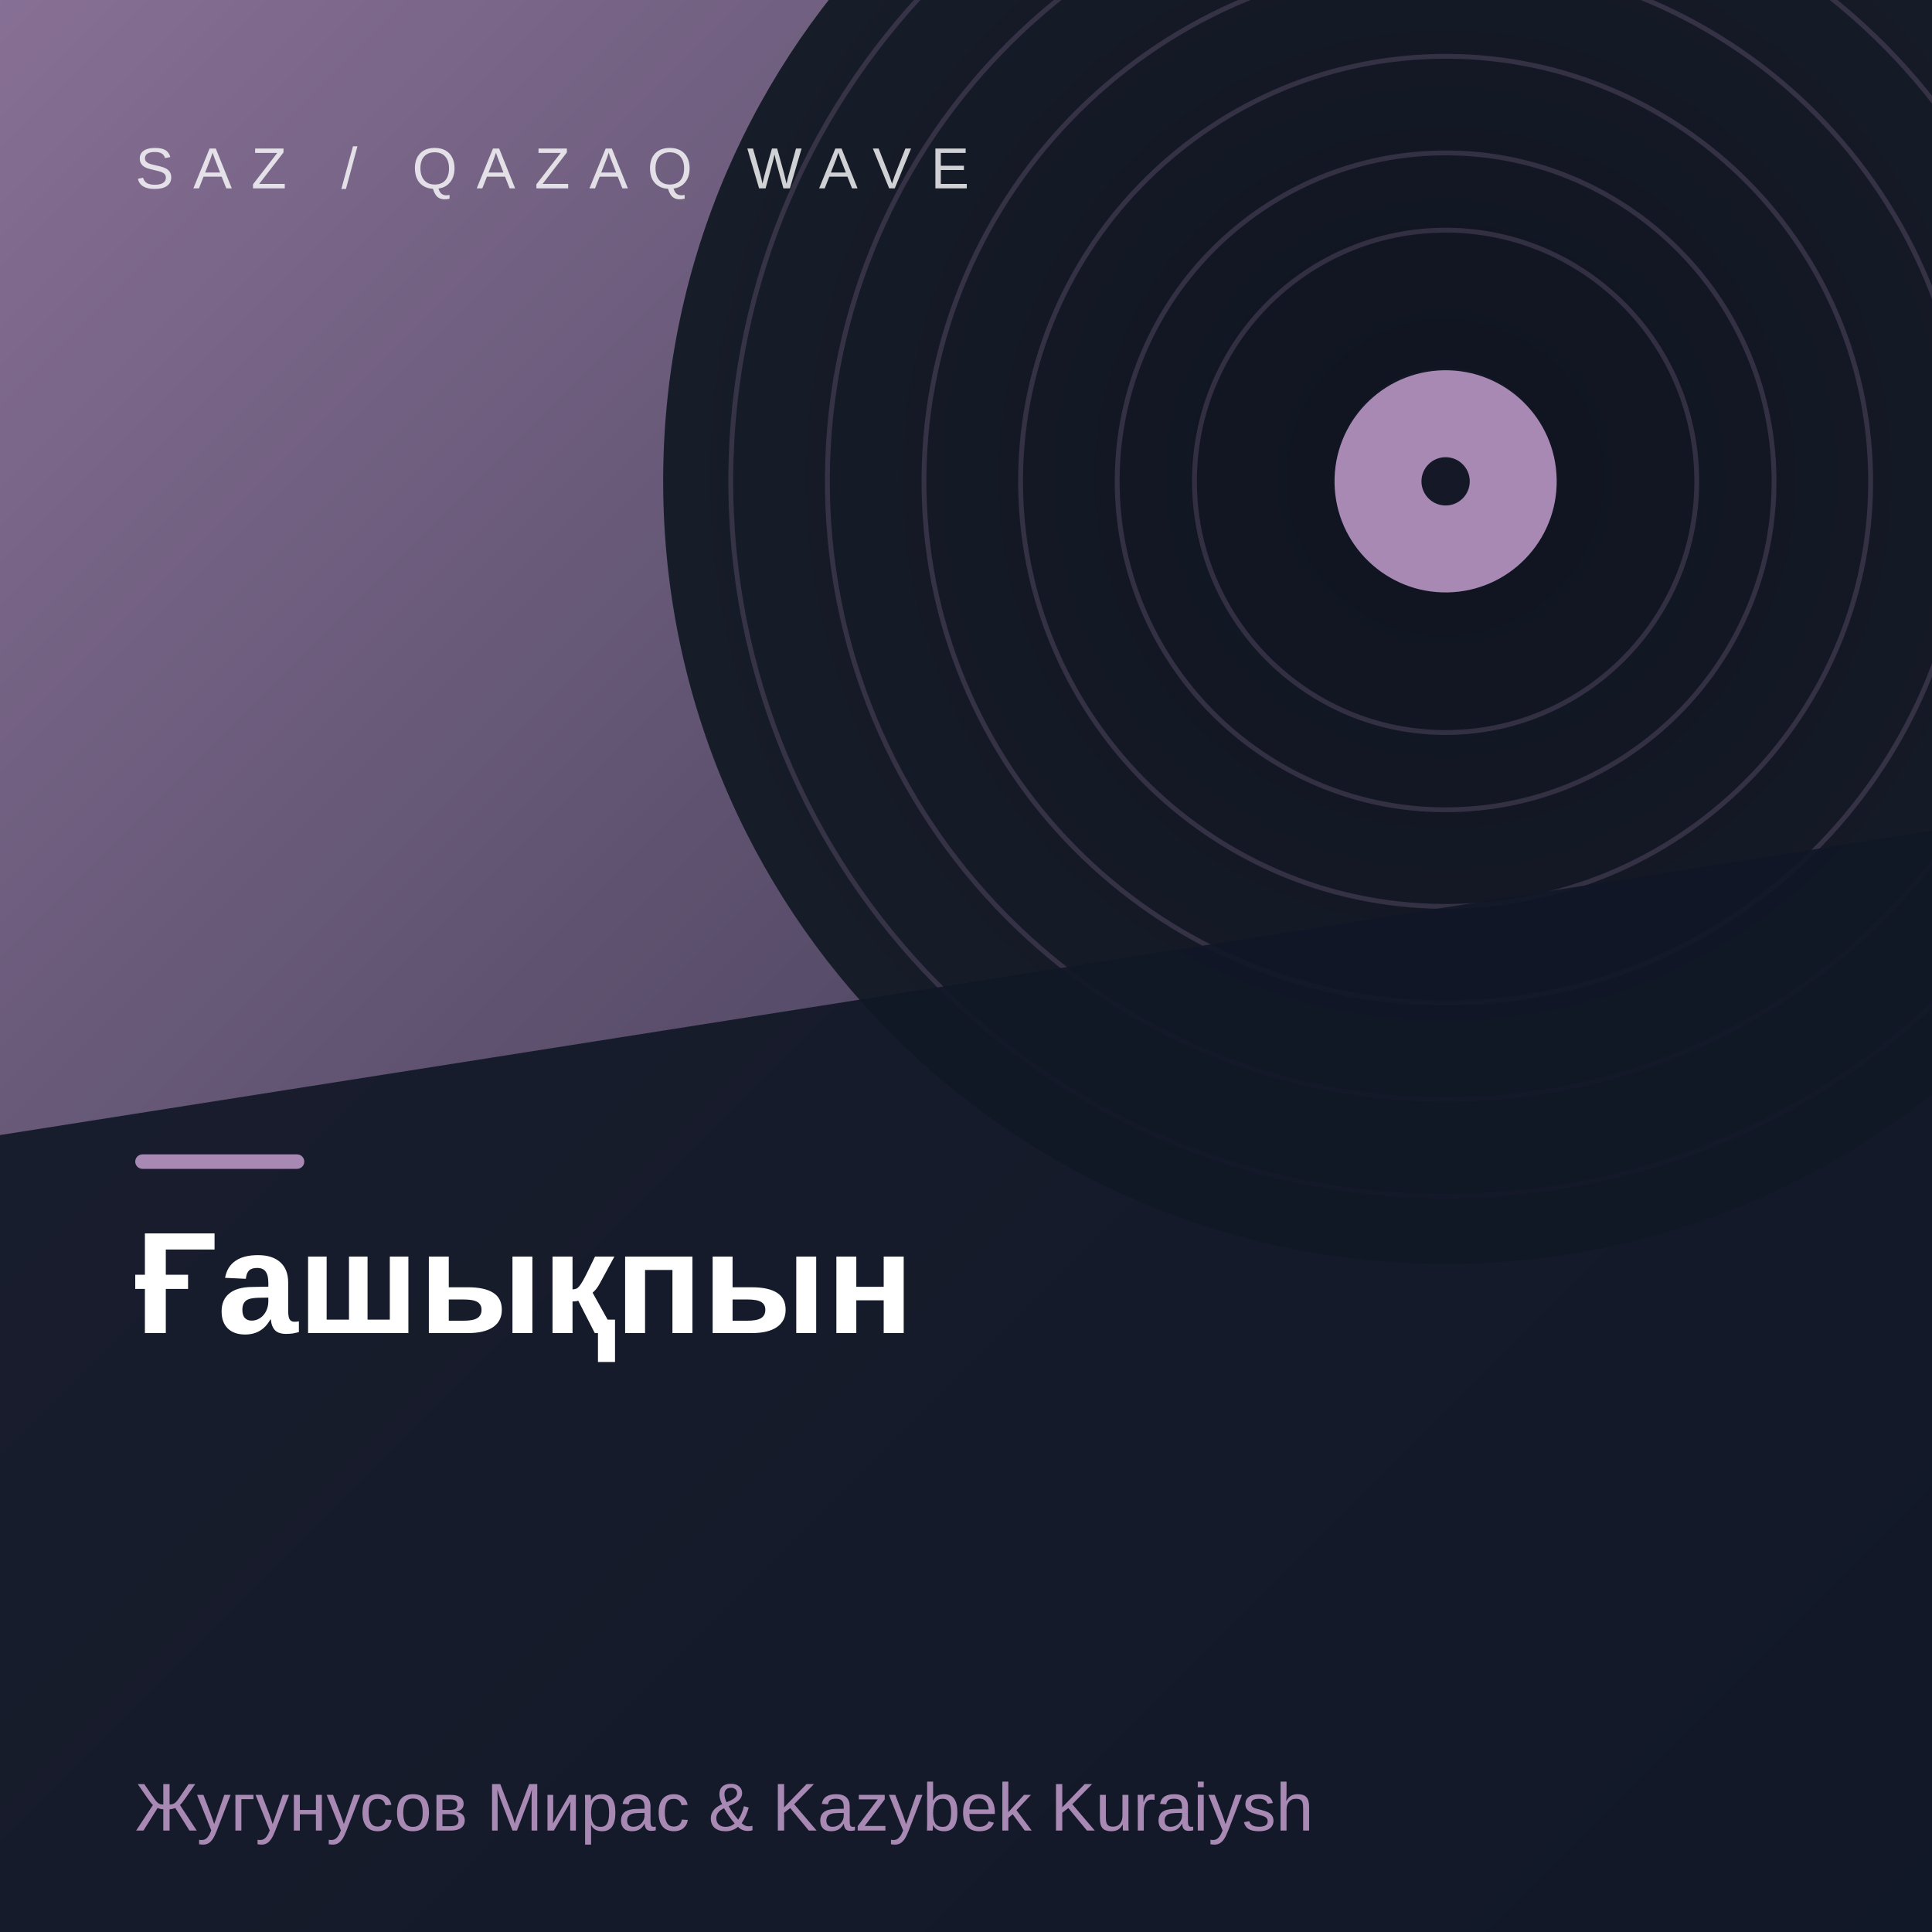
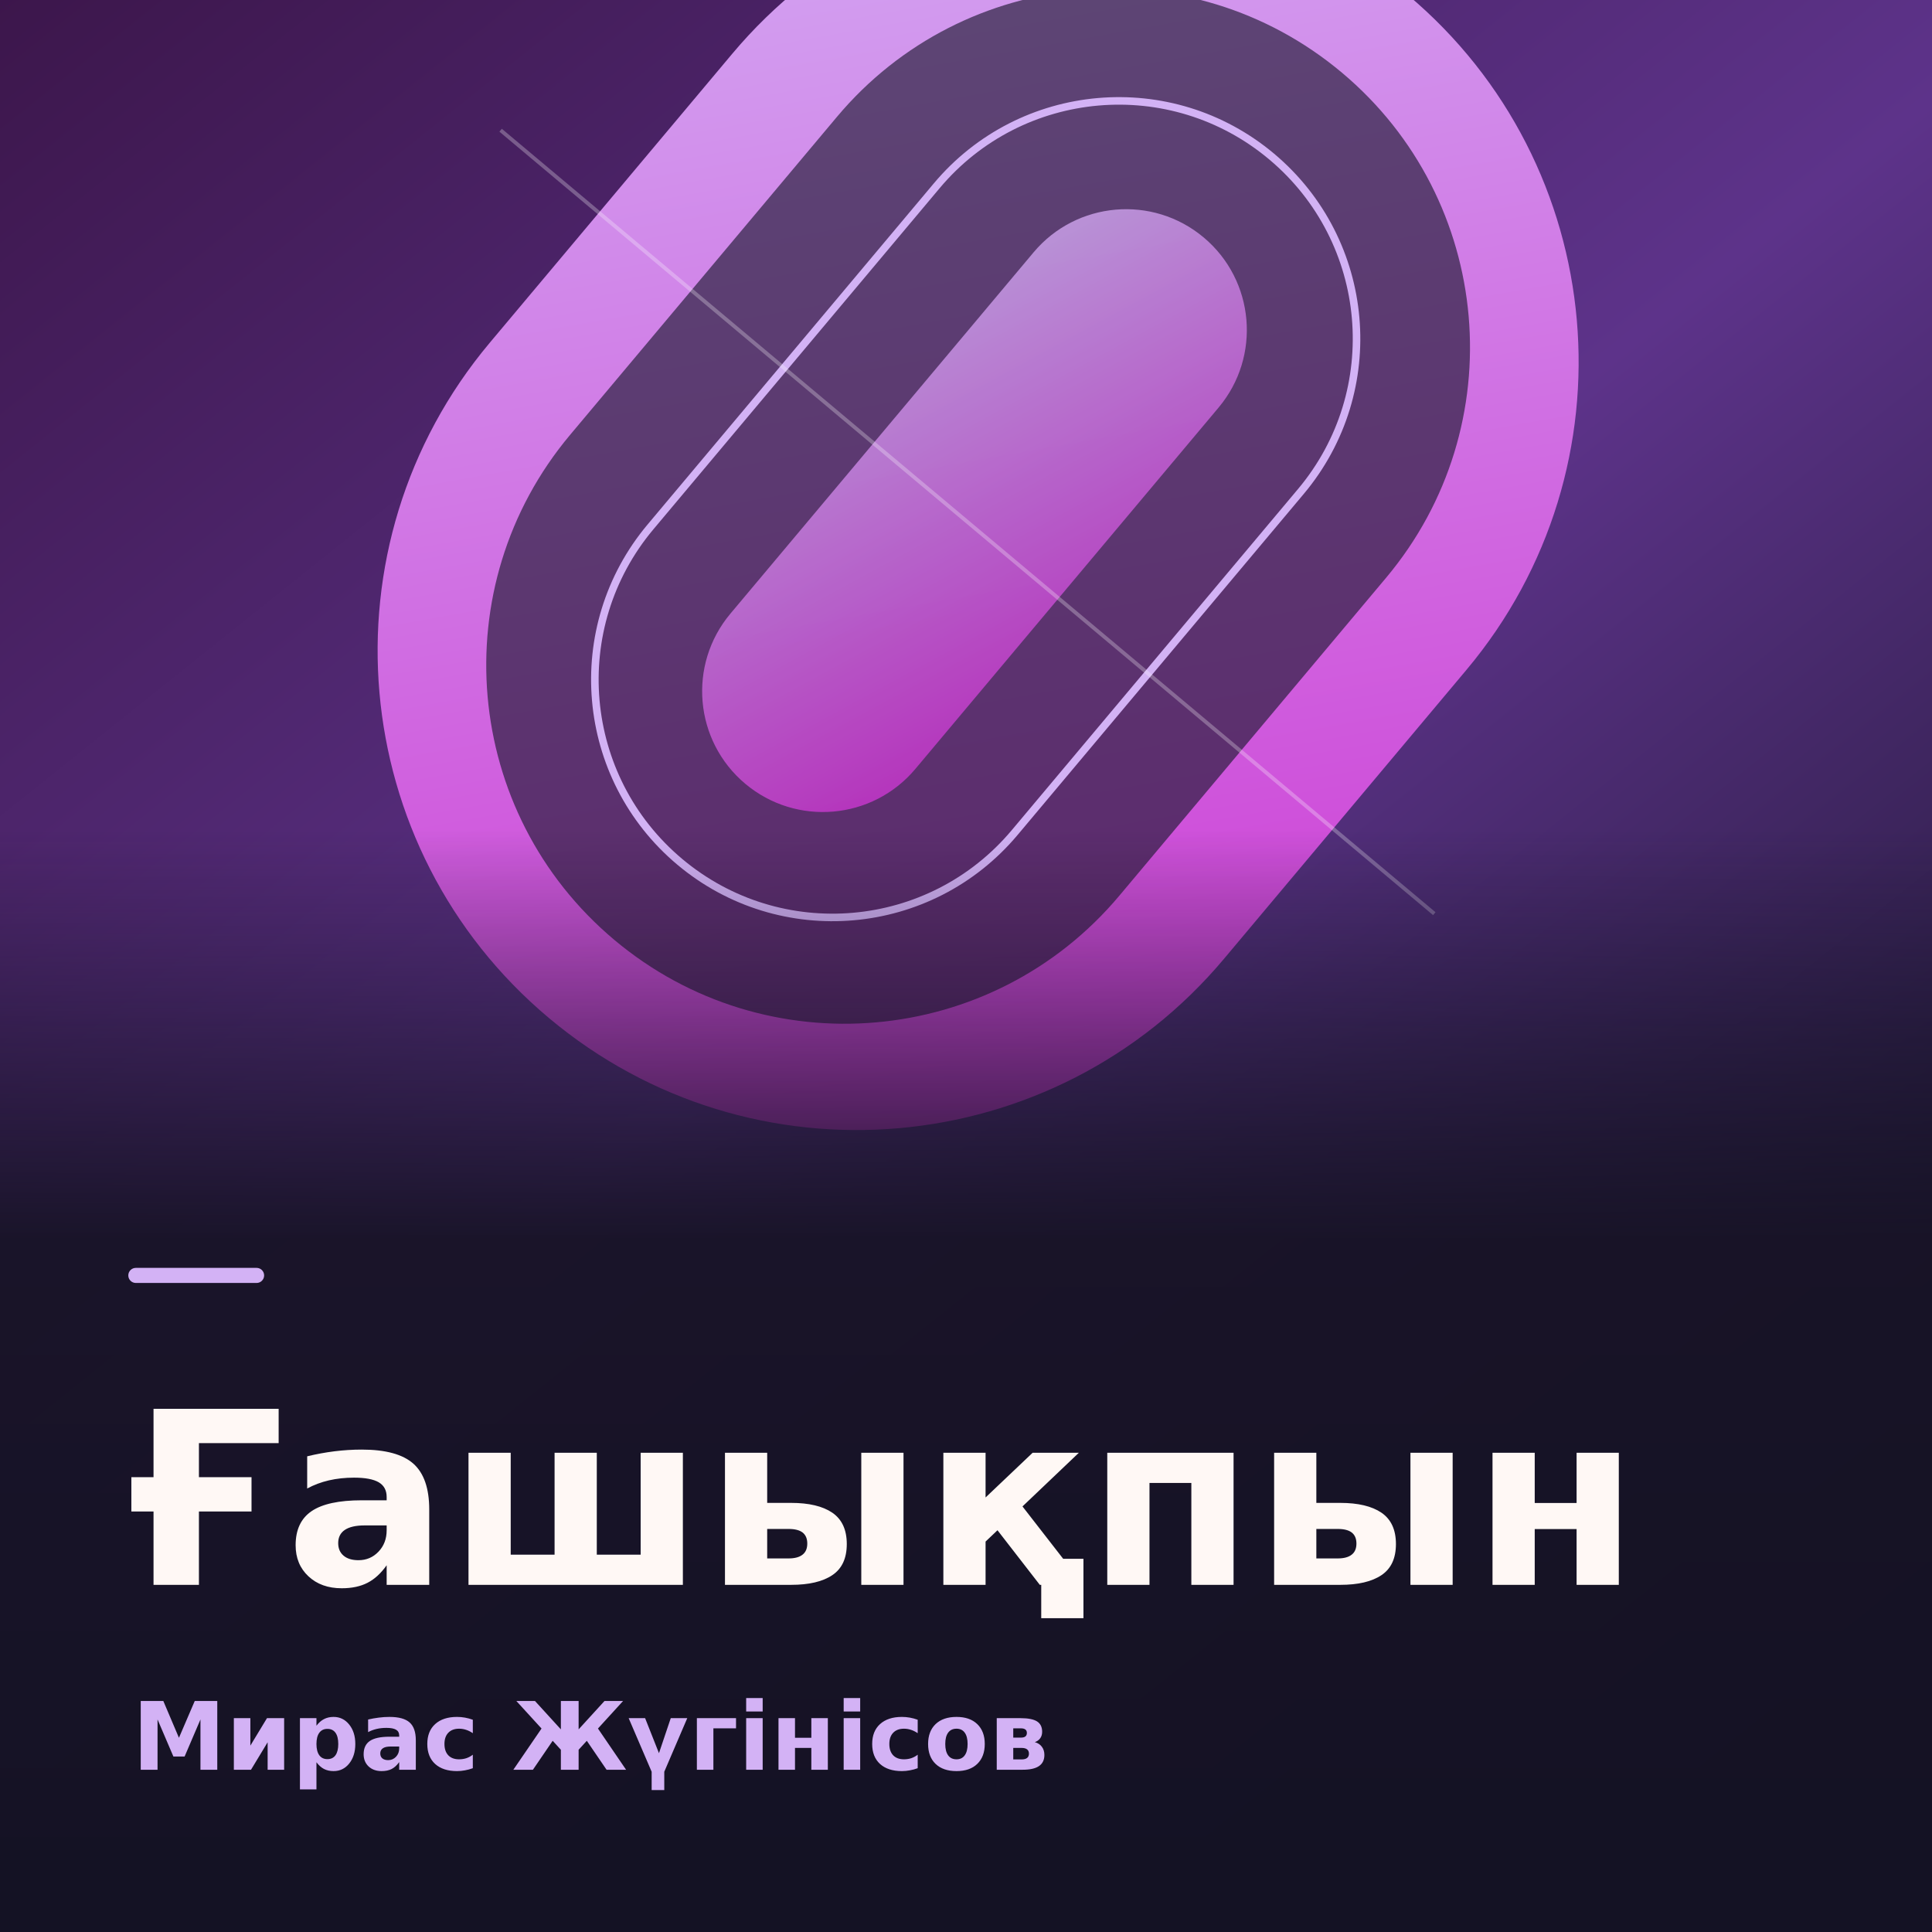
- <svg xmlns="http://www.w3.org/2000/svg" viewBox="0 0 400 400" role="img">
+ <svg xmlns="http://www.w3.org/2000/svg" width="512" height="512" viewBox="0 0 512 512" role="img">
  <defs>
-     <linearGradient id="g" x2="1" y2="1">
-       <stop stop-color="#a889b4" />
-       <stop offset="1" stop-color="#25283e" />
+     <linearGradient id="base" x2=".8" y2="1">
+       <stop stop-color="hsl(283 55% 19%)" />
+       <stop offset=".52" stop-color="hsl(269 46% 37%)" />
+       <stop offset="1" stop-color="#161427" />
    </linearGradient>
-     <radialGradient id="v">
-       <stop stop-color="#a889b4" />
-       <stop offset=".14" stop-color="#111522" />
-       <stop offset=".99" stop-color="#171c29" />
-     </radialGradient>
+     <linearGradient id="light" x2=".86" y2="1">
+       <stop stop-color="hsl(269 78% 83%)" />
+       <stop offset="1" stop-color="hsl(298 64% 52%)" />
+     </linearGradient>
+     <linearGradient id="ink" x2="0" y2="1">
+       <stop offset=".43" stop-color="#121224" stop-opacity="0" />
+       <stop offset=".64" stop-color="#171326" stop-opacity=".96" />
+       <stop offset="1" stop-color="#141224" />
+     </linearGradient>
  </defs>
-   <rect width="400" height="400" fill="#121726" />
-   <path d="M0 0H400V400H0Z" fill="url(#g)" opacity=".78" />
-   <g transform="rotate(-1 280 140)">
-     <circle cx="300" cy="100" r="162" fill="url(#v)" />
-     <g fill="none" stroke="#a889b4" opacity=".22">
-       <circle cx="300" cy="100" r="52" />
-       <circle cx="300" cy="100" r="68" />
-       <circle cx="300" cy="100" r="88" />
-       <circle cx="300" cy="100" r="108" />
-       <circle cx="300" cy="100" r="128" />
-       <circle cx="300" cy="100" r="148" />
-     </g>
-     <circle cx="300" cy="100" r="23" fill="#a889b4" />
-     <circle cx="300" cy="100" r="5" fill="#141827" />
+   <rect width="512" height="512" fill="url(#base)" />
+   <g transform="rotate(40 256 138)">
+     <rect x="129" y="-44" width="254" height="354" rx="127" fill="url(#light)" />
+     <rect x="161" y="-17" width="190" height="300" rx="95" fill="#201a36" fill-opacity=".66" />
+     <rect x="193" y="12" width="126" height="244" rx="63" fill="none" stroke="hsl(269 78% 83%)" stroke-width="2" />
+     <rect x="224" y="40" width="64" height="189" rx="32" fill="url(#light)" opacity=".78" />
+     <path d="M95 138h323" stroke="#fff" opacity=".27" />
  </g>
-   <path d="M0 235L400 172V400H0Z" fill="#101625" opacity=".9" />
-   <text x="28" y="39" fill="#fff" opacity=".8" font-family="Arial,sans-serif" font-size="12" letter-spacing="4">SAZ / QAZAQ WAVE</text>
-   <rect x="28" y="239" width="35" height="3" rx="1.5" fill="#a889b4" />
-   <g fill="#fff" font-family="Segoe UI,Arial,sans-serif" font-weight="700" font-size="30">
-     <text x="28" y="276">Ғашықпын</text>
+   <rect width="512" height="512" fill="url(#ink)" />
+   <rect x="34" y="336" width="36" height="4" rx="2" fill="hsl(269 78% 83%)" />
+   <g fill="#fff8f5" font-family="Segoe UI, DejaVu Sans, Arial, sans-serif" font-size="64" font-weight="700">
+     <text x="33" y="420">Ғашықпын</text>
  </g>
-   <text x="28" y="379" fill="#a889b4" font-family="Segoe UI,Arial,sans-serif" font-size="14">Жугунусов Мирас &amp; Kazybek Kuraiysh</text>
+   <text x="35" y="469" fill="hsl(269 78% 83%)" font-family="Segoe UI, DejaVu Sans, Arial, sans-serif" font-size="25" font-weight="600">Мирас Жүгінісов</text>
</svg>
